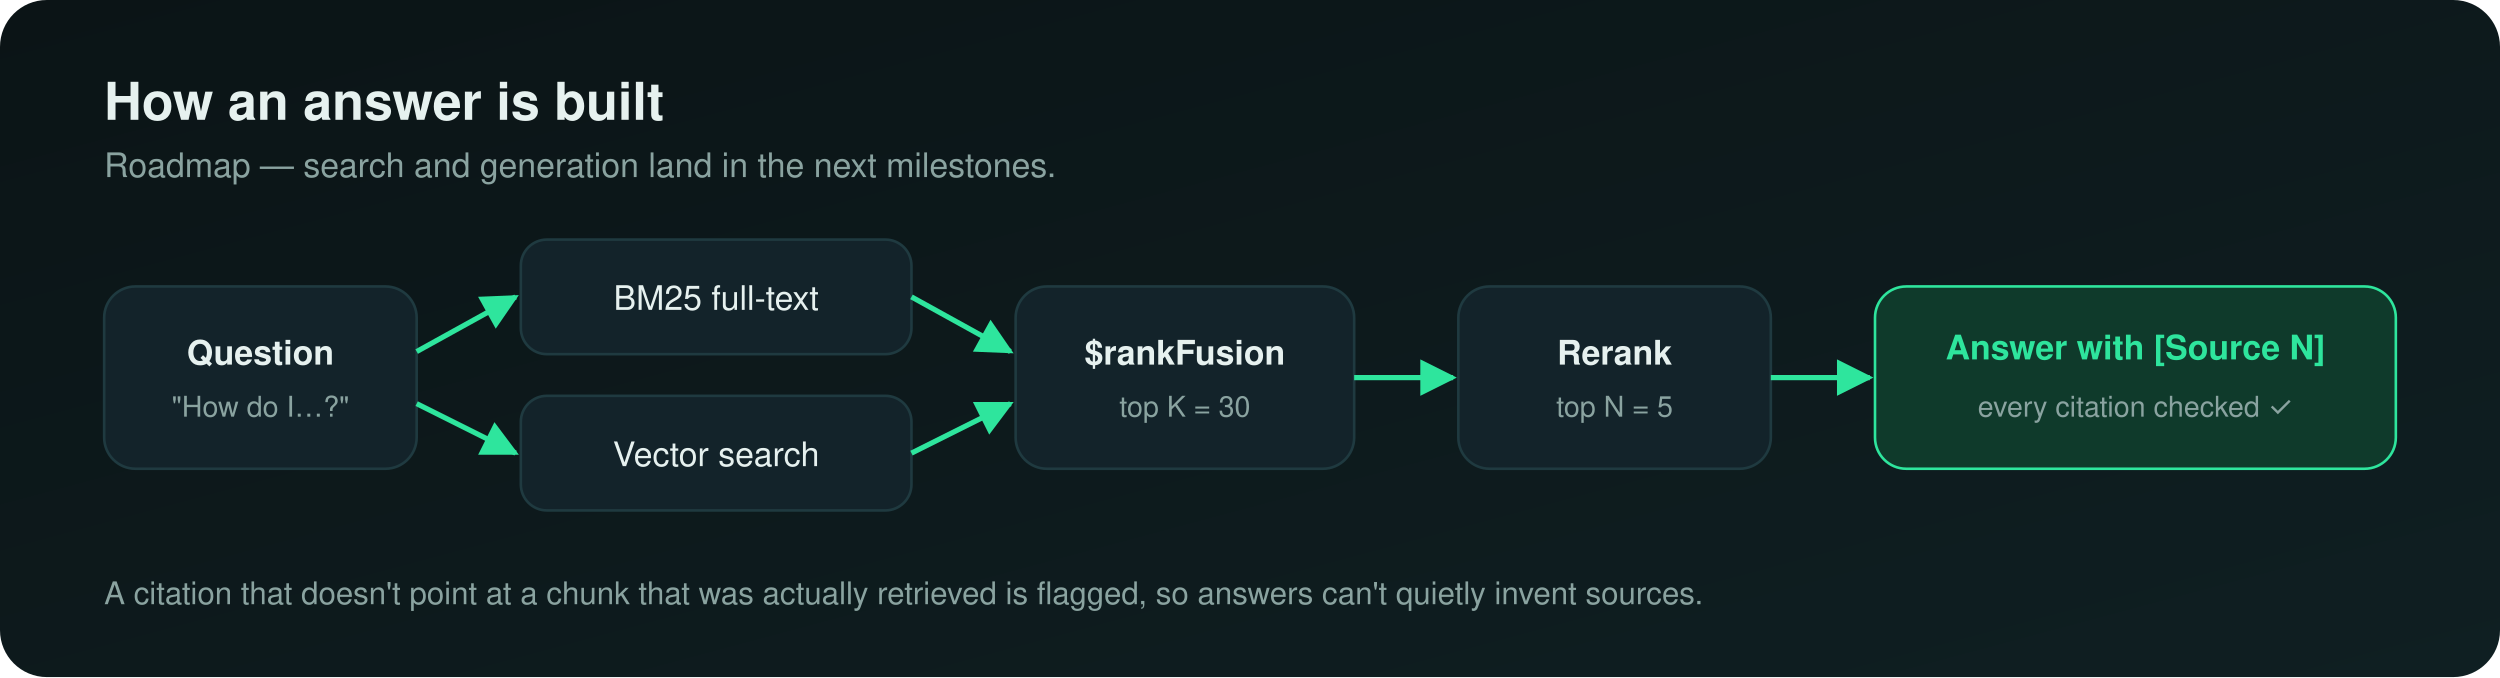
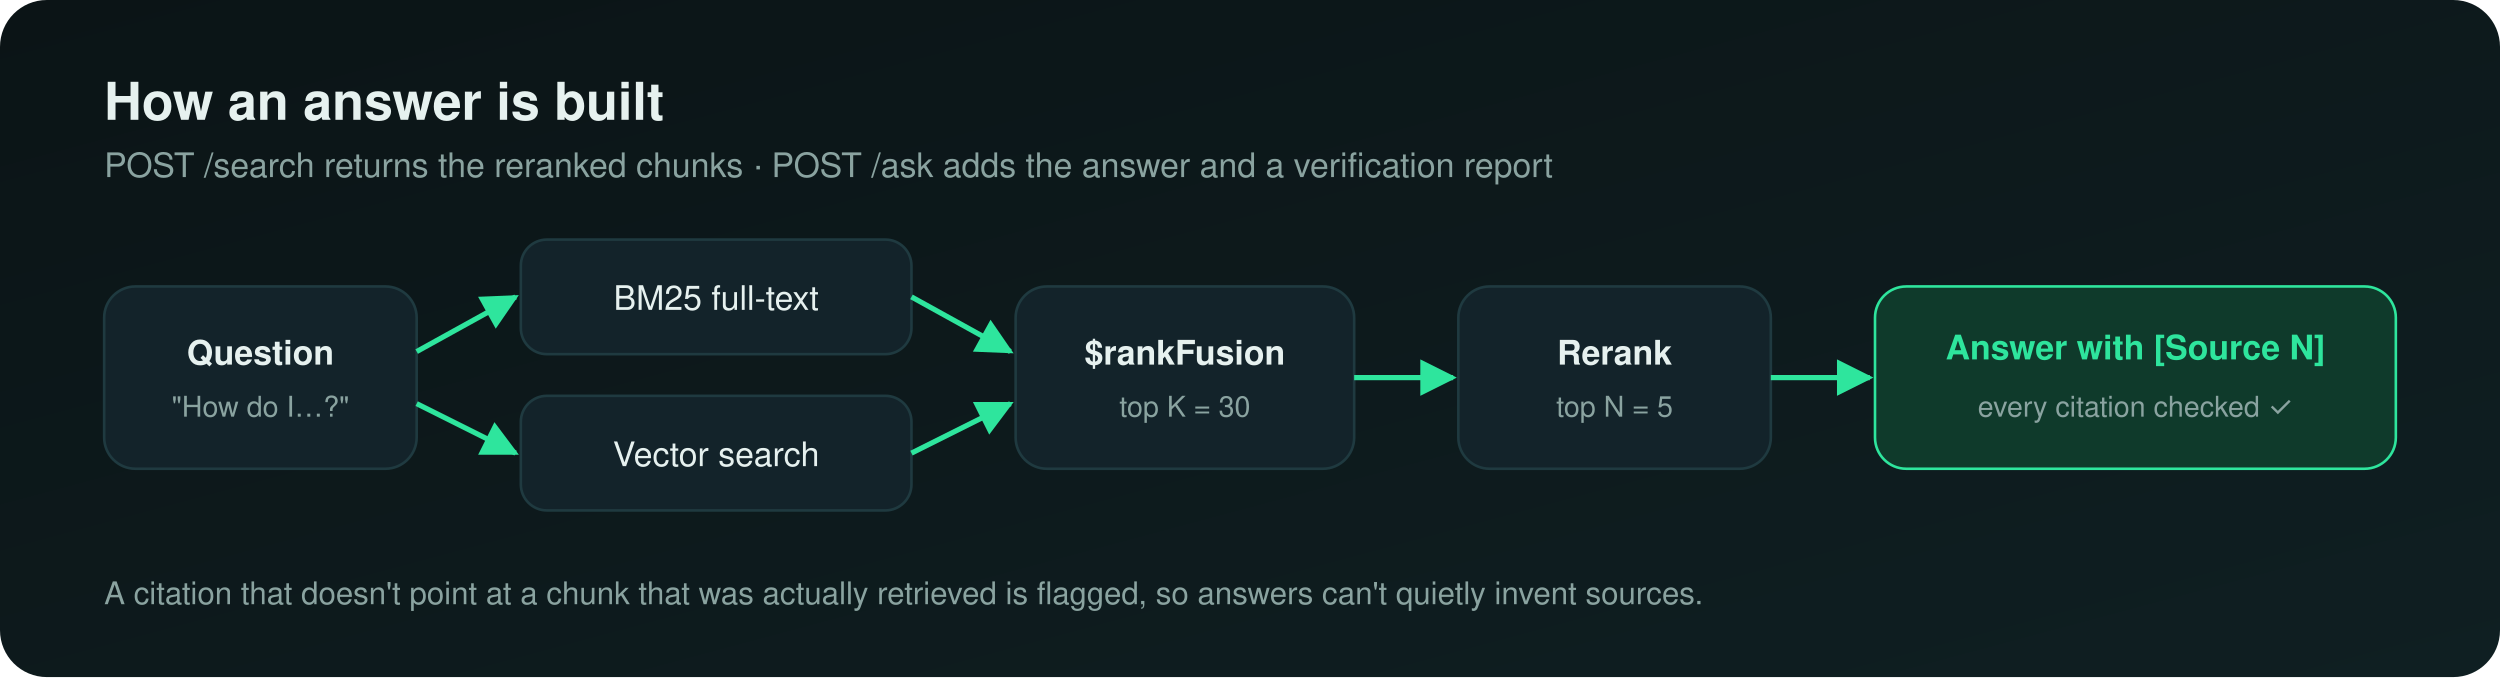
<svg xmlns="http://www.w3.org/2000/svg" viewBox="0 0 960 260" width="960" height="260" font-family="-apple-system,BlinkMacSystemFont,'Segoe UI',Helvetica,Arial,sans-serif">
  <defs>
    <linearGradient id="bg" x1="0" y1="0" x2="1" y2="1">
      <stop offset="0" stop-color="#0b1416" />
      <stop offset="1" stop-color="#0f1f22" />
    </linearGradient>
    <marker id="a" viewBox="0 0 10 10" refX="9" refY="5" markerWidth="7" markerHeight="7" orient="auto">
      <path d="M0 0L10 5L0 10z" fill="#2ee59d" />
    </marker>
  </defs>
  <rect width="960" height="260" rx="18" fill="url(#bg)" />
  <text x="40" y="46" fill="#e6f1ef" font-size="20" font-weight="700">How an answer is built</text>
-   <text x="40" y="68" fill="#8aa3a0" font-size="13">Roadmap — search and generation land in the next milestones.</text>
+   <text x="40" y="68" fill="#8aa3a0" font-size="13">POST /search returns the reranked chunks · POST /ask adds the answer and a verification report</text>
  <g font-size="13" text-anchor="middle">
    <rect x="40" y="110" width="120" height="70" rx="12" fill="#13232a" stroke="#1f3a40" />
    <text x="100" y="140" fill="#e6f1ef" font-weight="600">Question</text>
    <text x="100" y="160" fill="#8aa3a0" font-size="11">"How do I…?"</text>
    <rect x="200" y="92" width="150" height="44" rx="10" fill="#13232a" stroke="#1f3a40" />
    <text x="275" y="119" fill="#e6f1ef">BM25 full-text</text>
    <rect x="200" y="152" width="150" height="44" rx="10" fill="#13232a" stroke="#1f3a40" />
    <text x="275" y="179" fill="#e6f1ef">Vector search</text>
    <rect x="390" y="110" width="130" height="70" rx="12" fill="#13232a" stroke="#1f3a40" />
    <text x="455" y="140" fill="#e6f1ef" font-weight="600">$rankFusion</text>
    <text x="455" y="160" fill="#8aa3a0" font-size="11">top K = 30</text>
    <rect x="560" y="110" width="120" height="70" rx="12" fill="#13232a" stroke="#1f3a40" />
    <text x="620" y="140" fill="#e6f1ef" font-weight="600">Rerank</text>
    <text x="620" y="160" fill="#8aa3a0" font-size="11">top N = 5</text>
    <rect x="720" y="110" width="200" height="70" rx="12" fill="#0f3a2b" stroke="#2ee59d" />
    <text x="820" y="138" fill="#2ee59d" font-weight="700">Answer with [Source N]</text>
    <text x="820" y="160" fill="#8aa3a0" font-size="11">every citation checked ✓</text>
  </g>
  <path d="M160 135 L198 114" stroke="#2ee59d" stroke-width="2" marker-end="url(#a)" />
  <path d="M160 155 L198 174" stroke="#2ee59d" stroke-width="2" marker-end="url(#a)" />
  <path d="M350 114 L388 135" stroke="#2ee59d" stroke-width="2" marker-end="url(#a)" />
  <path d="M350 174 L388 155" stroke="#2ee59d" stroke-width="2" marker-end="url(#a)" />
  <path d="M520 145 H558" stroke="#2ee59d" stroke-width="2" marker-end="url(#a)" />
  <path d="M680 145 H718" stroke="#2ee59d" stroke-width="2" marker-end="url(#a)" />
  <text x="40" y="232" fill="#8aa3a0" font-size="12">A citation that doesn't point at a chunk that was actually retrieved is flagged, so answers can't quietly invent sources.</text>
</svg>
